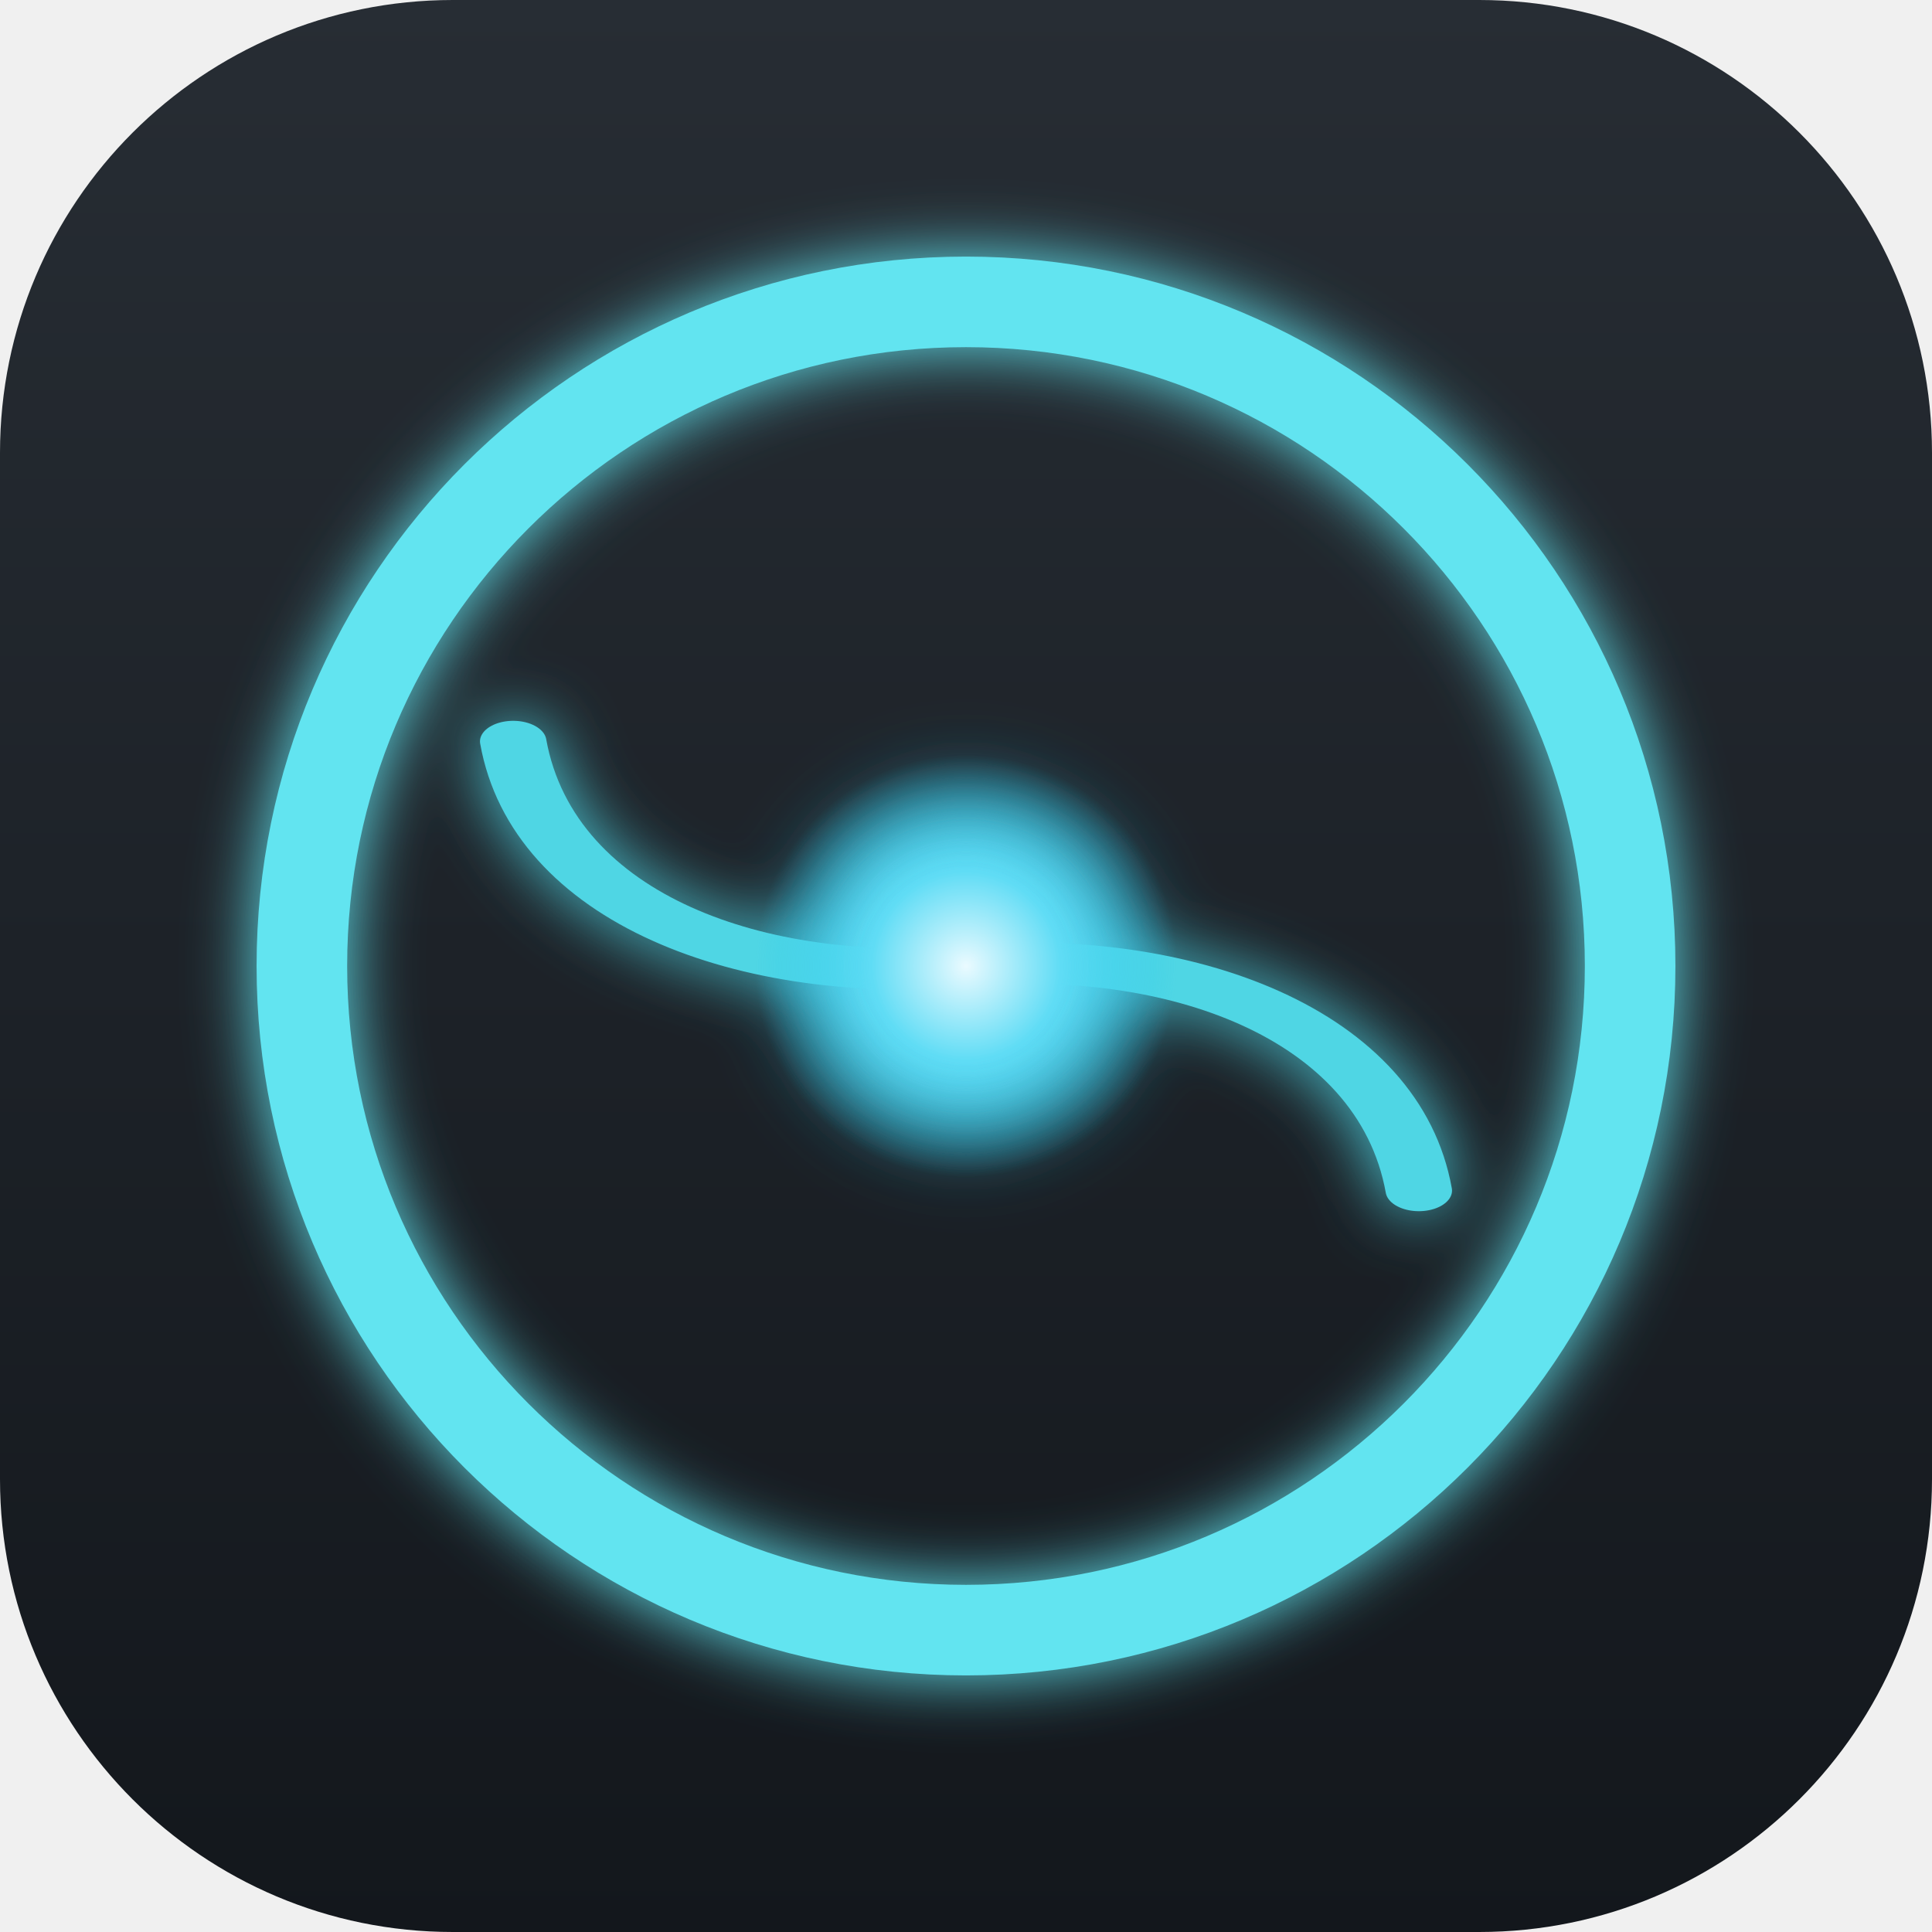
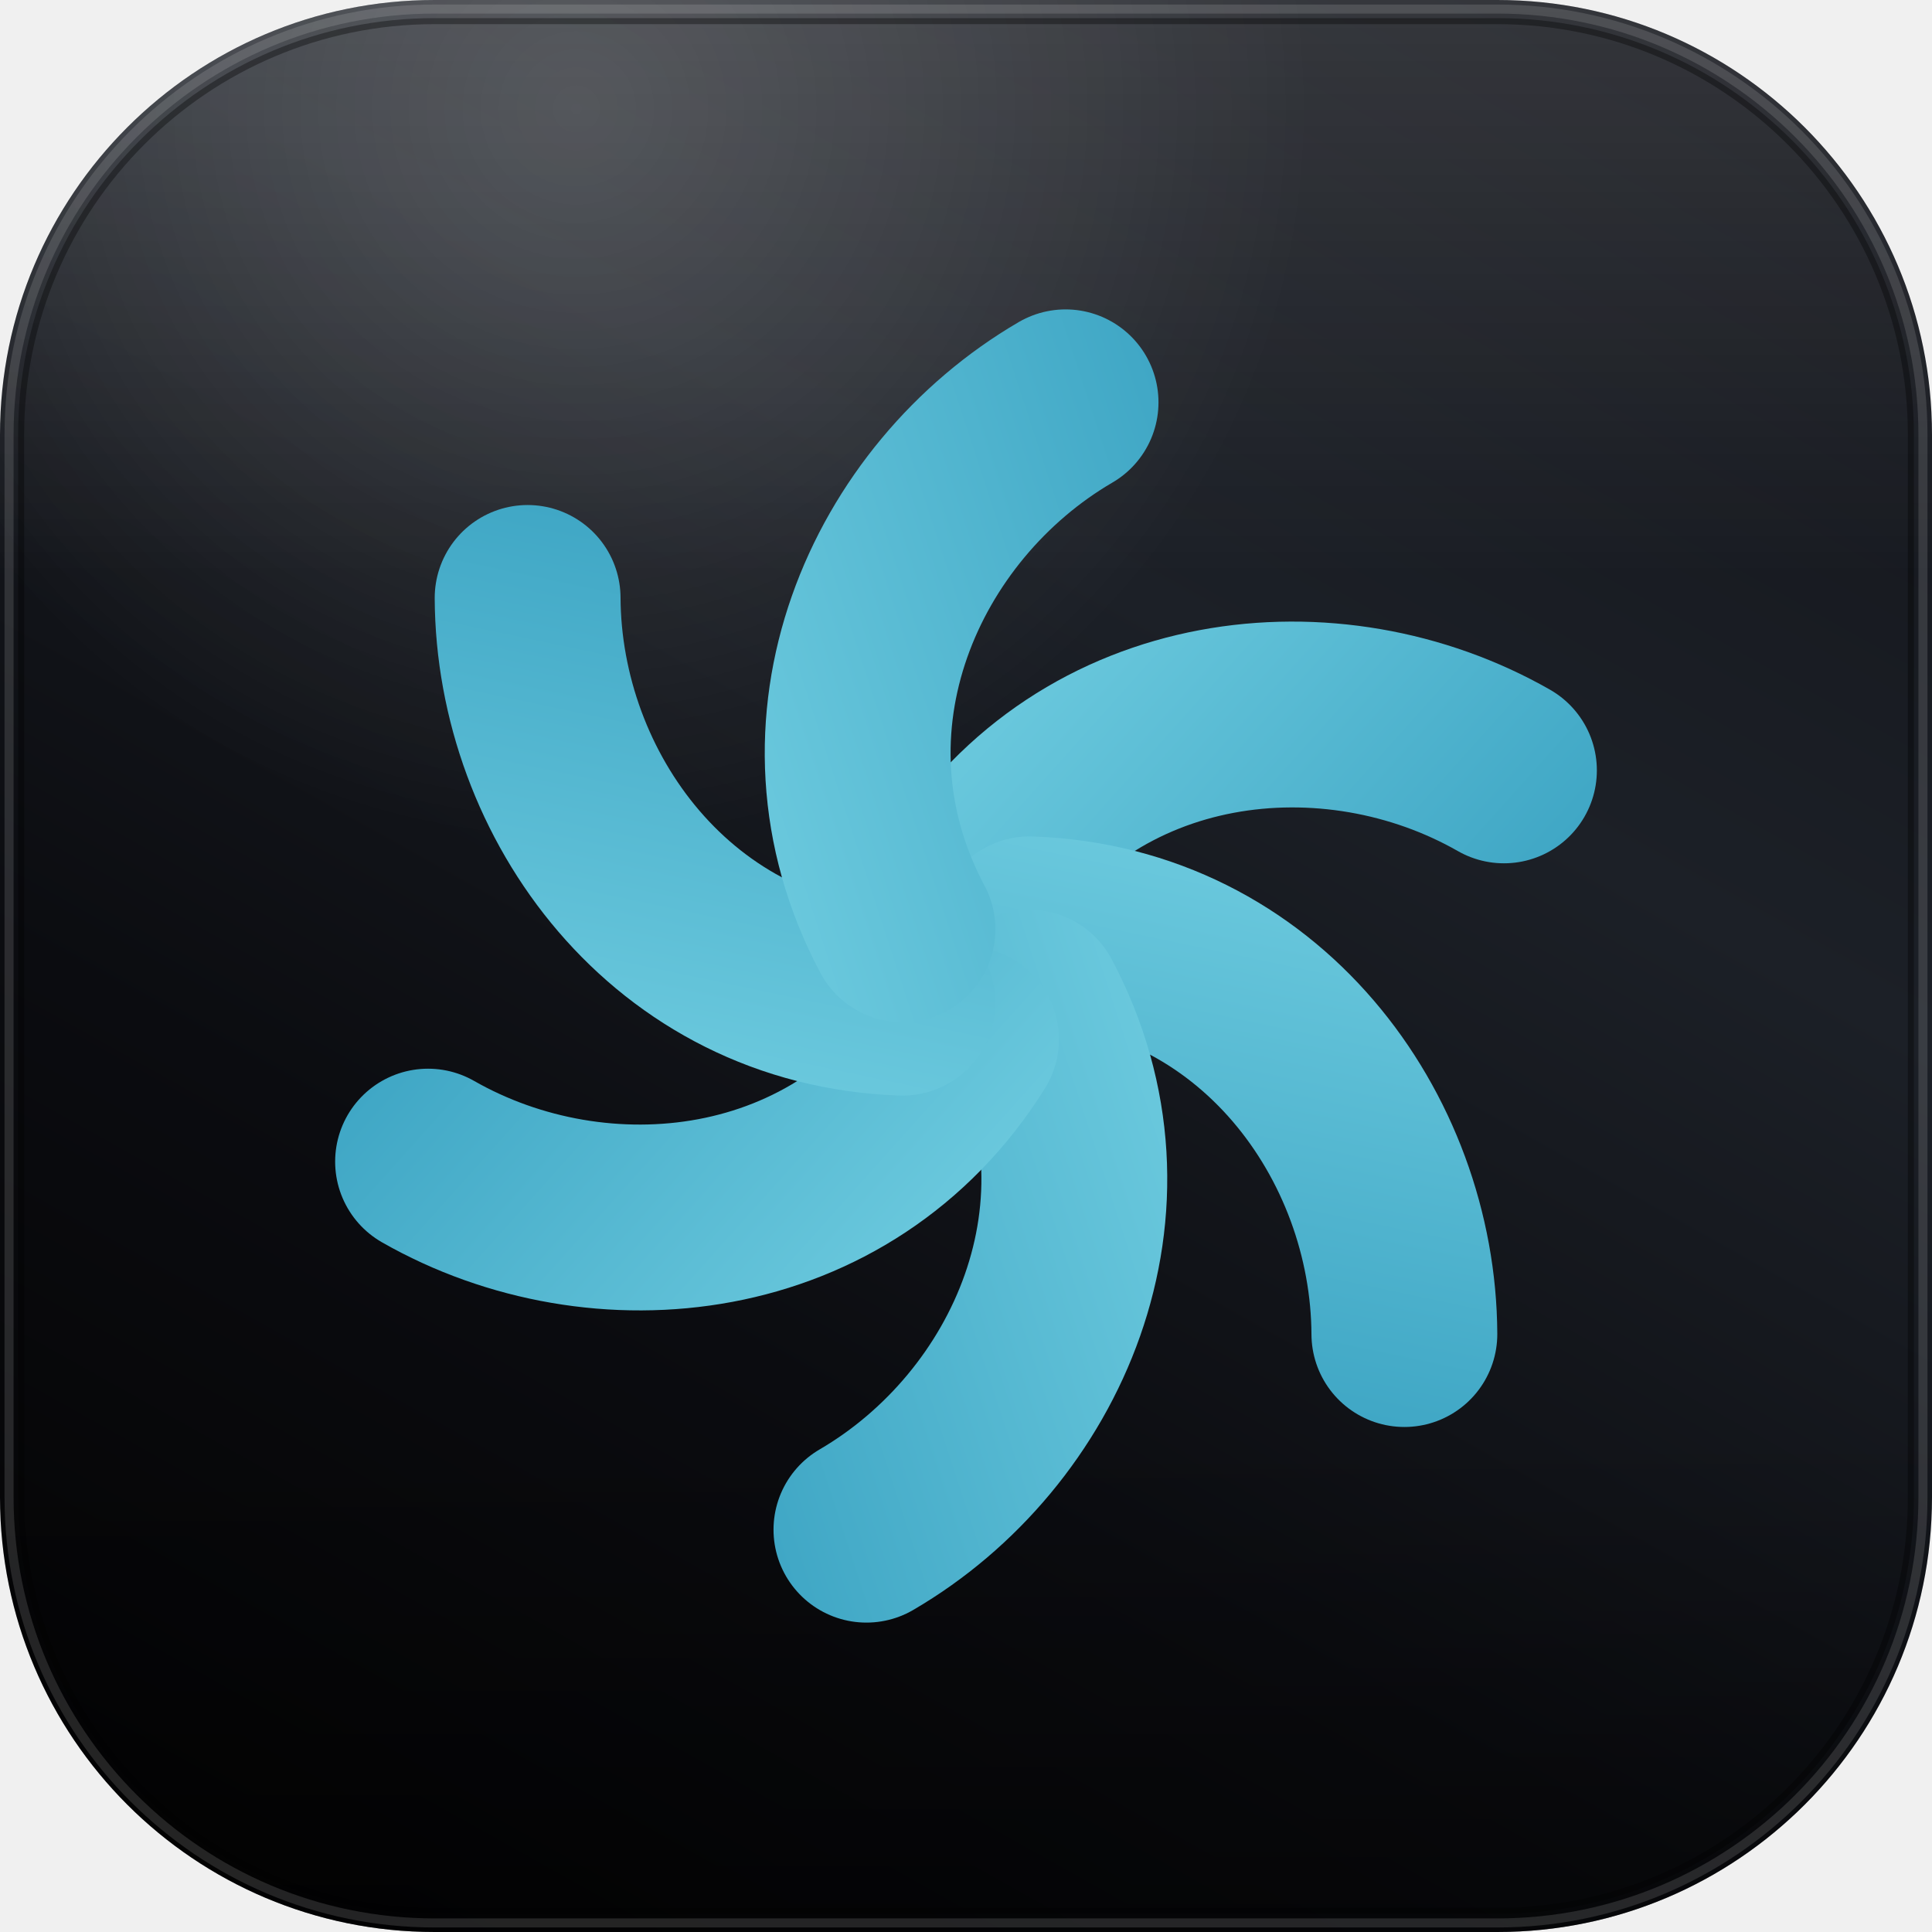
- <svg xmlns="http://www.w3.org/2000/svg" viewBox="0 0 64 64">
+ <svg xmlns="http://www.w3.org/2000/svg" viewBox="0 0 320 320">
  <defs>
-     <linearGradient id="bg" x1="0" y1="0" x2="0" y2="1">
-       <stop offset="0%" stop-color="#272d34" />
-       <stop offset="100%" stop-color="#13171c" />
+     <linearGradient id="bgLin" x1="0.78" y1="0" x2="0.22" y2="1">
+       <stop offset="0%" stop-color="#14161c" />
+       <stop offset="32%" stop-color="#1c2027" />
+       <stop offset="70%" stop-color="#0b0c10" />
+       <stop offset="100%" stop-color="#040405" />
    </linearGradient>
-     <radialGradient id="core" cx="50%" cy="50%" r="50%">
-       <stop offset="0%" stop-color="#eafaff" />
-       <stop offset="45%" stop-color="#5fdcf5" />
-       <stop offset="100%" stop-color="#26c8ec" stop-opacity="0" />
+     <radialGradient id="hi" cx="0.3" cy="0.06" r="0.9">
+       <stop offset="0%" stop-color="#ffffff" stop-opacity="0.16" />
+       <stop offset="42%" stop-color="#ffffff" stop-opacity="0" />
    </radialGradient>
-     <filter id="glow" x="-60%" y="-60%" width="220%" height="220%">
-       <feGaussianBlur stdDeviation="1.1" result="b" />
-       <feMerge>
-         <feMergeNode in="b" />
-         <feMergeNode in="SourceGraphic" />
-       </feMerge>
-     </filter>
+     <linearGradient id="sheen" x1="0" y1="0" x2="0" y2="1">
+       <stop offset="0%" stop-color="#ffffff" stop-opacity="0.14" />
+       <stop offset="30%" stop-color="#ffffff" stop-opacity="0" />
+     </linearGradient>
+     <linearGradient id="shade" x1="0" y1="1" x2="0" y2="0">
+       <stop offset="0%" stop-color="#000000" stop-opacity="0.42" />
+       <stop offset="26%" stop-color="#000000" stop-opacity="0" />
+     </linearGradient>
+     <linearGradient id="cvCyanIcon" gradientUnits="userSpaceOnUse" x1="22" y1="26" x2="80" y2="78">
+       <stop offset="0" stop-color="#A6F8FF" />
+       <stop offset="1" stop-color="#0C7EA8" />
+     </linearGradient>
  </defs>
-   <rect width="64" height="64" rx="15" fill="url(#bg)" />
-   <g filter="url(#glow)">
-     <circle cx="32" cy="32" r="22" fill="none" stroke="#62e4f0" stroke-width="3" />
-     <g transform="translate(32,32) scale(1,0.62)">
-       <path d="M0,0 C 7,-1 14,3 15,12" fill="none" stroke="#50d6e4" stroke-width="2.2" stroke-linecap="round" />
-       <path d="M0,0 C -7,1 -14,-3 -15,-12" fill="none" stroke="#50d6e4" stroke-width="2.2" stroke-linecap="round" />
+   <rect width="320" height="320" rx="72" fill="url(#bgLin)" />
+   <rect width="320" height="320" rx="72" fill="url(#shade)" />
+   <rect width="320" height="320" rx="72" fill="url(#hi)" />
+   <rect width="320" height="320" rx="72" fill="url(#sheen)" />
+   <rect x="1.5" y="1.5" width="317" height="317" rx="70.5" fill="none" stroke="#ffffff" stroke-opacity="0.13" stroke-width="1.5" />
+   <rect x="3.5" y="3.5" width="313" height="313" rx="68.5" fill="none" stroke="#000000" stroke-opacity="0.35" stroke-width="1" />
+   <svg x="25" y="25" width="270" height="270" viewBox="0 0 100 100">
+     <g transform="translate(50 50) scale(1.5) translate(-50 -50)" fill="none" stroke="url(#cvCyanIcon)" stroke-width="7.6" stroke-linecap="round">
+       <path d="M50 47 C55 39 65 38 72 42" />
+       <g transform="rotate(60 50 50)">
+         <path d="M50 47 C55 39 65 38 72 42" />
+       </g>
+       <g transform="rotate(120 50 50)">
+         <path d="M50 47 C55 39 65 38 72 42" />
+       </g>
+       <g transform="rotate(180 50 50)">
+         <path d="M50 47 C55 39 65 38 72 42" />
+       </g>
+       <g transform="rotate(240 50 50)">
+         <path d="M50 47 C55 39 65 38 72 42" />
+       </g>
+       <g transform="rotate(300 50 50)">
+         <path d="M50 47 C55 39 65 38 72 42" />
+       </g>
    </g>
-     <circle cx="32" cy="32" r="7" fill="url(#core)" />
-   </g>
+   </svg>
</svg>
